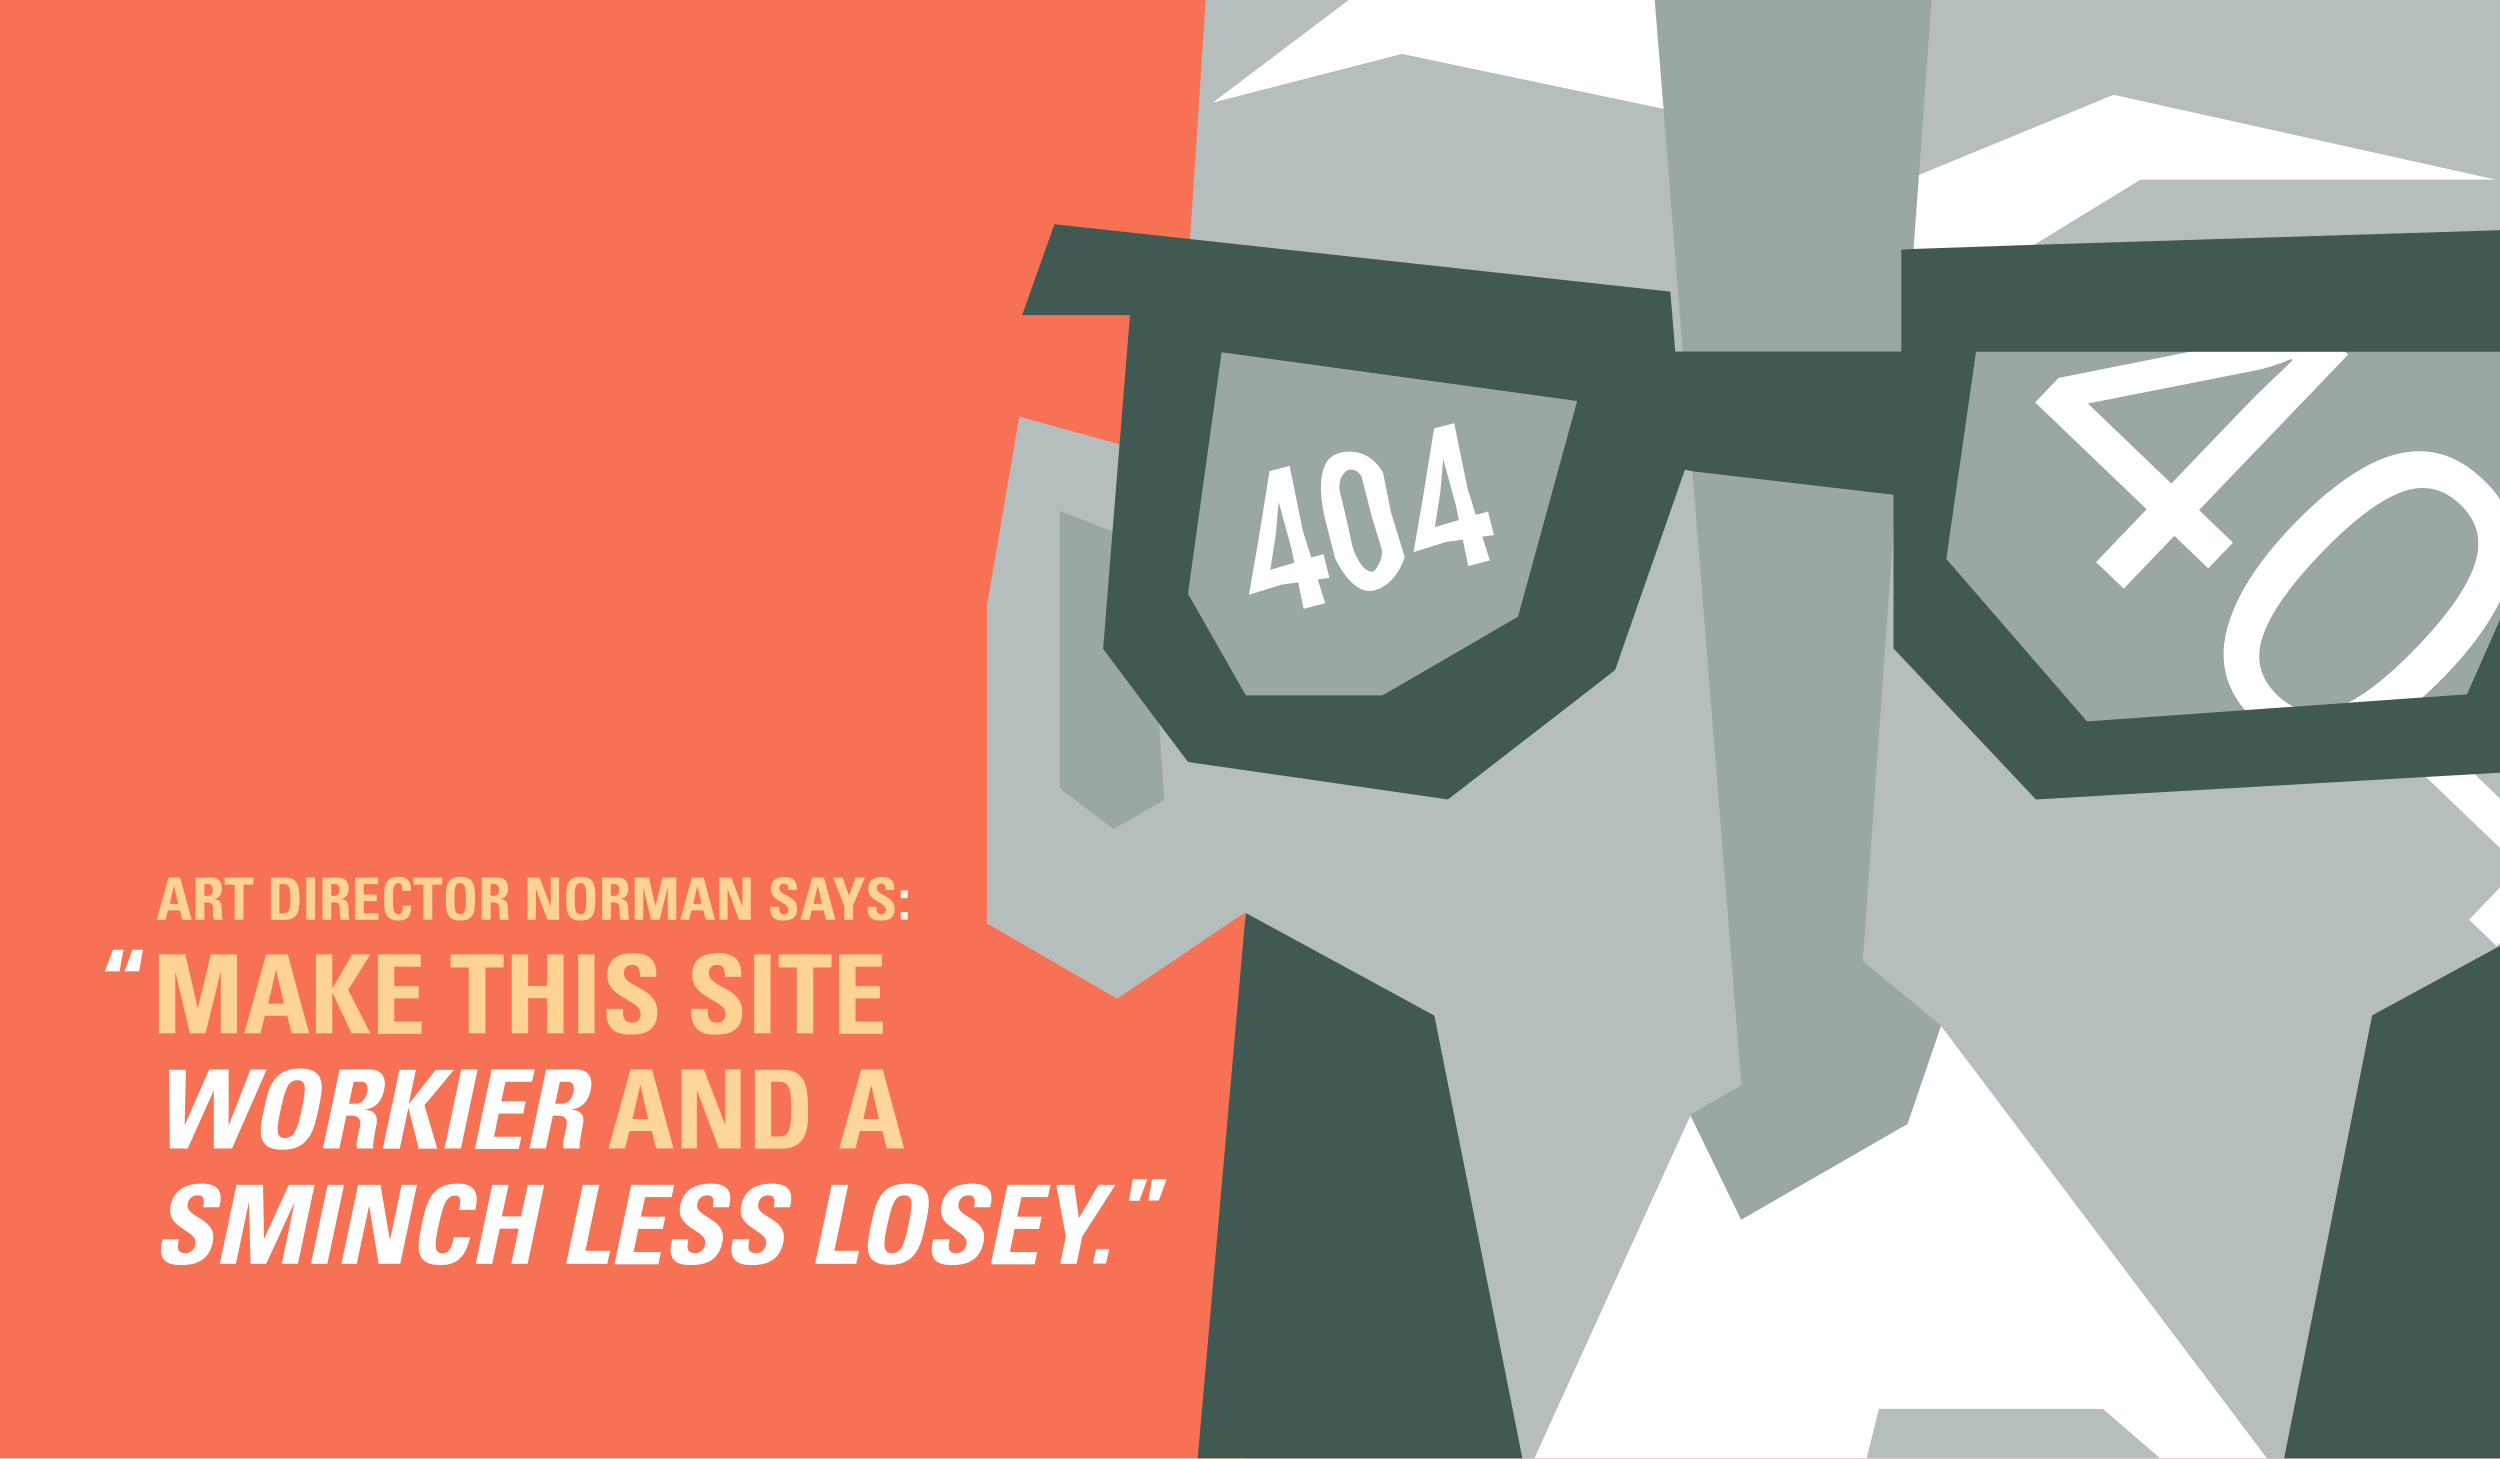
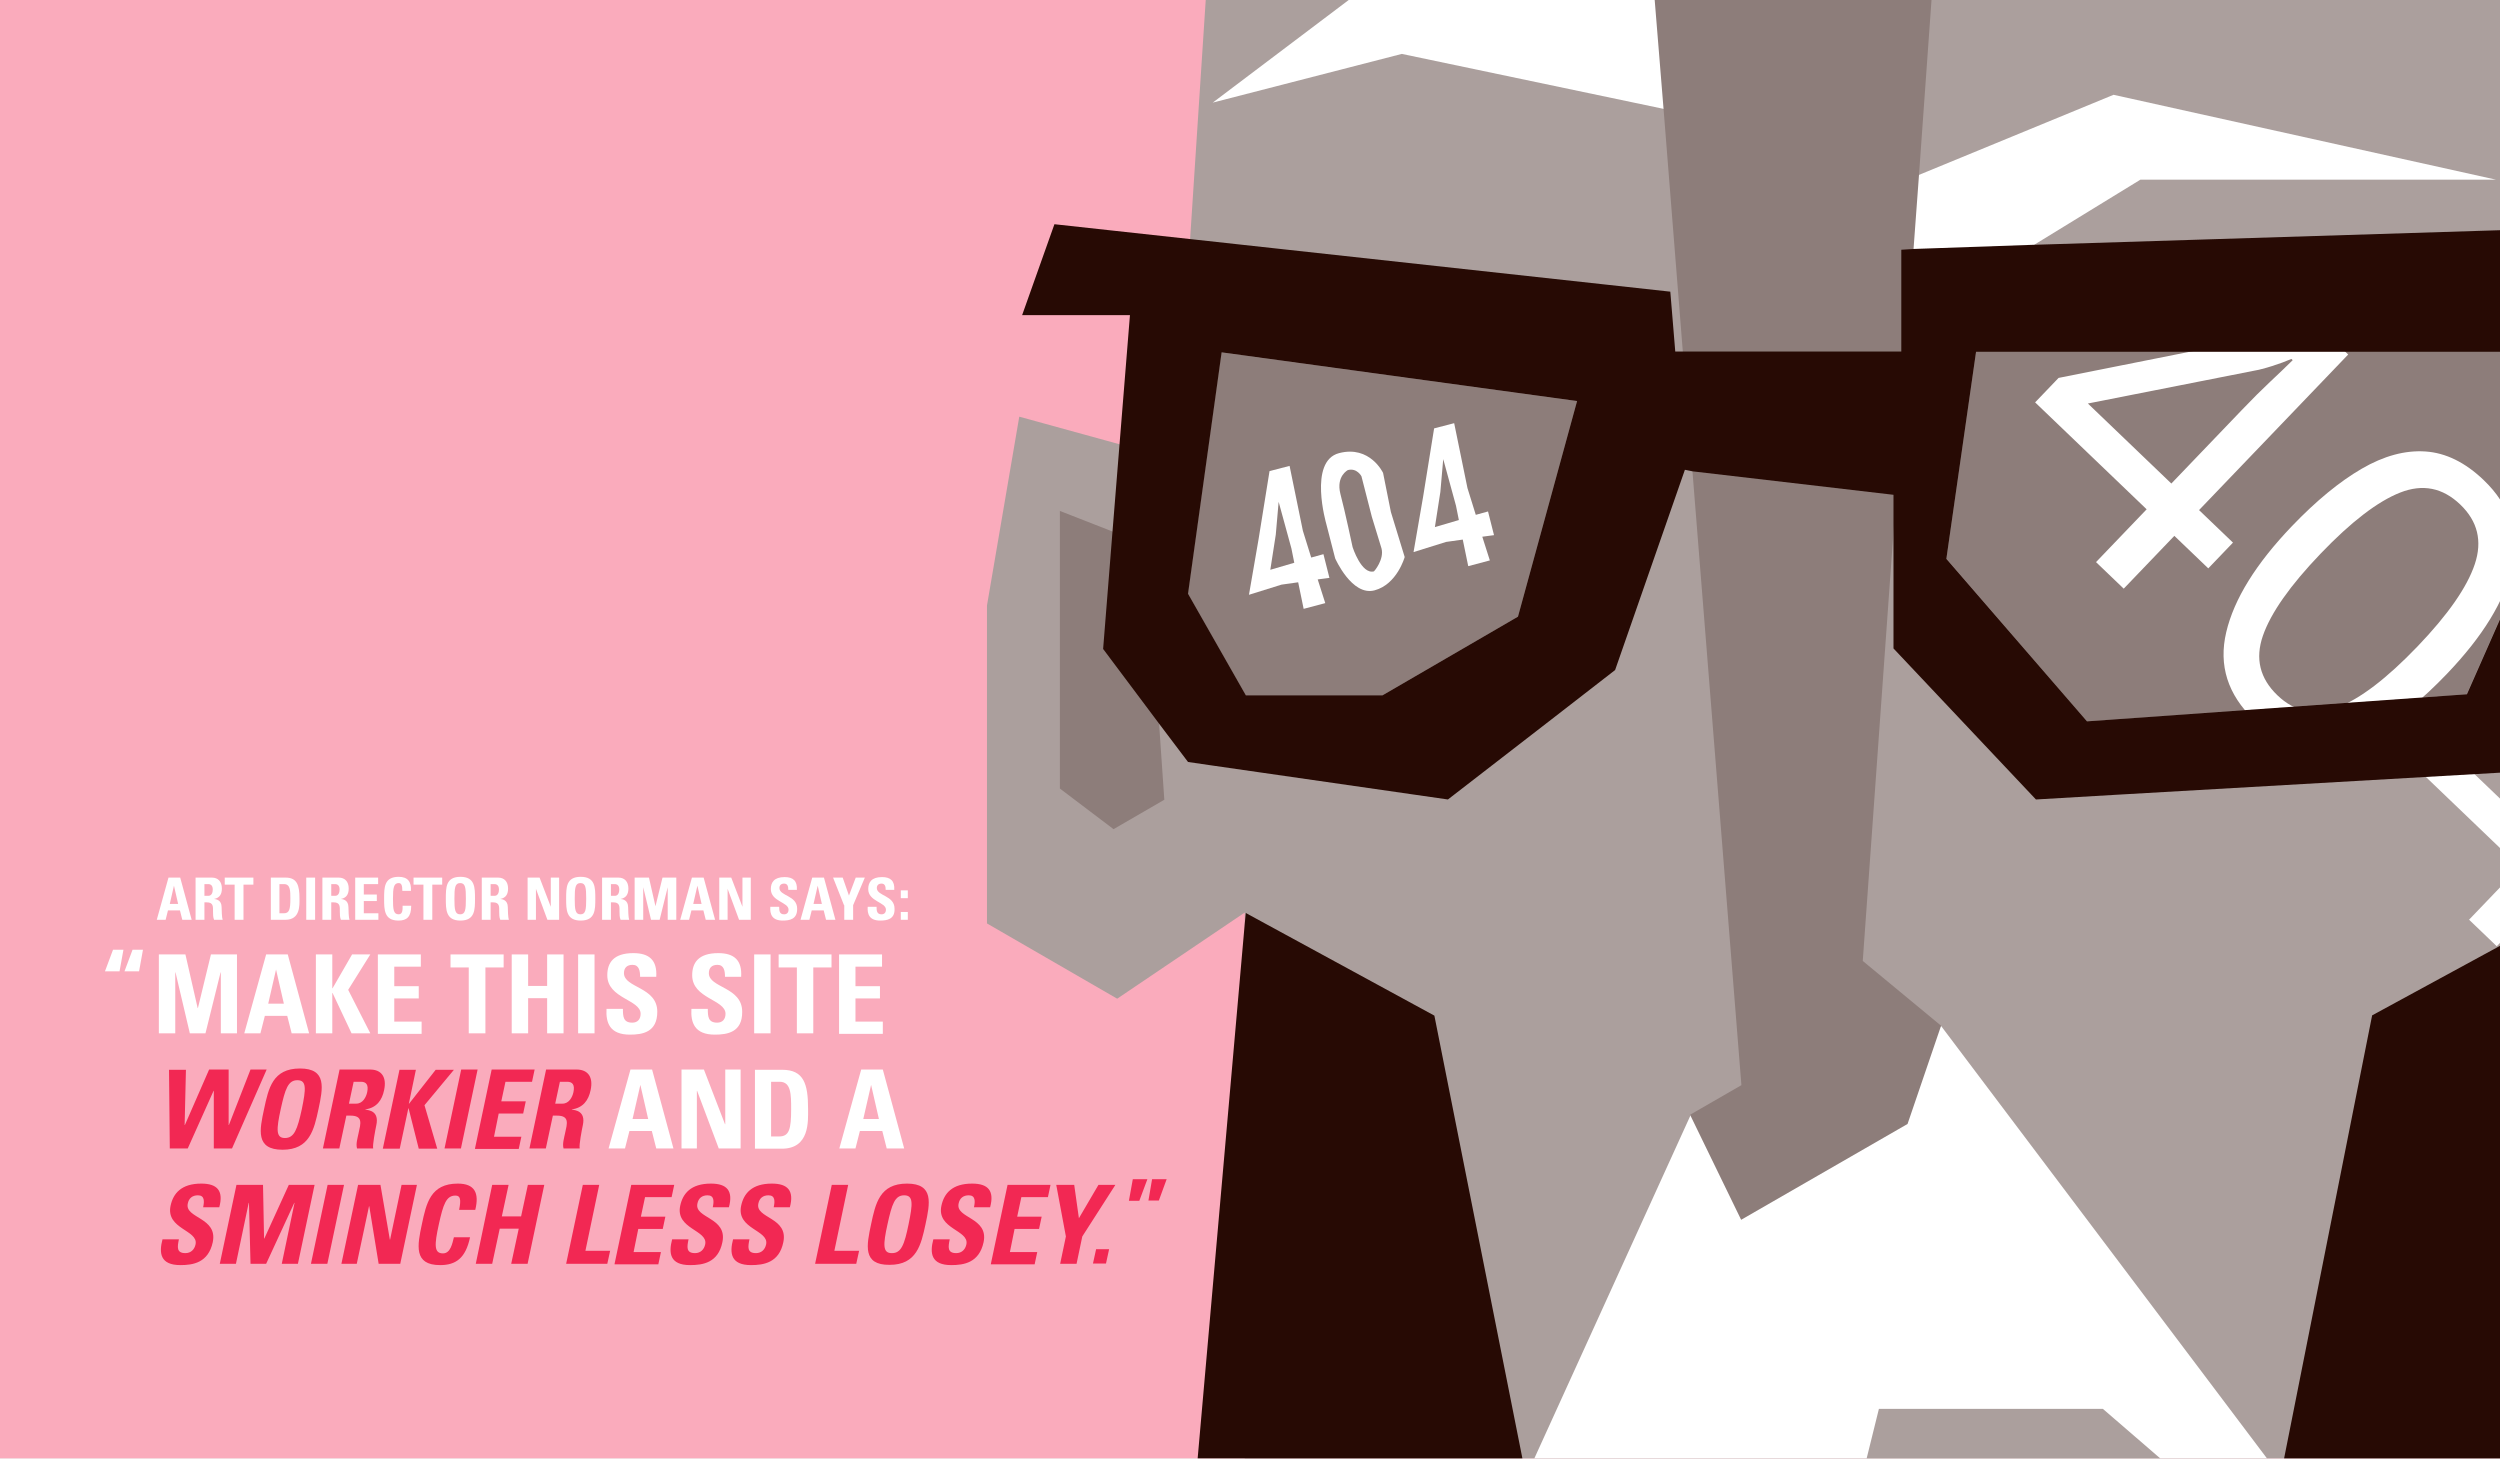
<svg xmlns="http://www.w3.org/2000/svg" version="1.1" id="Layer_1" x="0px" y="0px" width="960px" height="560px" viewBox="0 0 960 560" enable-background="new 0 0 960 560" xml:space="preserve">
-   <rect fill="#F77254" width="960" height="560" />
-   <polygon fill="#B5BEBC" points="960,0 960,560 478,560 478,350.4 429,383.5 379,354.6 379,232.5 391.4,160 429.9,170.6 451.4,176.5   457,91.8 463,0 635.4,0 634.9,-6.9 636.7,0 " />
+   <rect fill="#FAABBC" width="960" height="560" />
+   <polygon fill="#AB9F9D" points="960,0 960,560 478,560 478,350.4 429,383.5 379,354.6 379,232.5 391.4,160 429.9,170.6 451.4,176.5   457,91.8 463,0 635.4,0 634.9,-6.9 636.7,0 " />
  <polygon fill="#FFFFFF" points="720.3,131.3 821.9,69 958.5,69 811.6,36.4 732.9,68.8 " />
  <polygon fill="#FFFFFF" points="647.9,43.7 638.8,41.8 538.3,20.7 465.7,39.4 517.9,0 635.4,0 634.9,-6.9 636.7,0 " />
  <polygon fill="#FFFFFF" points="870.5,560 589.2,560 649.2,428.2 649.3,428.1 745.3,394.1 745.3,394.1 745.4,394 " />
-   <polygon fill="#9AA7A3" points="745.4,393.9 745.3,394 745.3,394 745.3,394.1 732.5,431.6 668.6,468.4 649,428.1 649,428.1   649.1,428 668.7,416.7 649.9,181 646.2,135 638.8,41.8 635.4,0 634.9,-6.9 636.7,0 741.7,0 736.9,67.1 734.8,95.6 732.9,123.6   727,205.6 715.3,369 " />
-   <polygon fill="#B5BEBC" points="829.5,560 716.8,560 721.5,541 807.5,541 " />
-   <polygon fill="#405952" points="584.6,560 459.9,560 478,354.5 478.4,350.6 550.8,390 " />
-   <polygon fill="#9AA7A3" points="436.4,207.7 407,196.2 407,302.8 427.6,318.4 447.1,307.1 442.1,234.5 424.5,239.7 " />
-   <polygon fill="#9AA7A3" points="605.6,154 582.9,236.8 530.9,267 478.3,267 456.1,228 469,135.3 " />
-   <polygon fill="#9AA7A3" points="960,135 960,237.6 947.2,266.6 801.4,277 747.4,214.5 758.8,135 " />
-   <polygon fill="#405952" points="910.9,389.9 960,363.2 960,560 877.1,560 " />
-   <text transform="matrix(0.7219 0.692 -0.692 0.7219 759.4172 172.2766)" fill="#FFFFFF" font-family="'Dreadful-Regular'" font-size="173.452px">404</text>
+   <polygon fill="#8D7D7A" points="745.4,393.9 745.3,394 745.3,394 745.3,394.1 732.5,431.6 668.6,468.4 649,428.1 649,428.1   649.1,428 668.7,416.7 649.9,181 646.2,135 638.8,41.8 635.4,0 634.9,-6.9 636.7,0 741.7,0 736.9,67.1 734.8,95.6 732.9,123.6   727,205.6 715.3,369 " />
+   <polygon fill="#AB9F9D" points="829.5,560 716.8,560 721.5,541 807.5,541 " />
+   <polygon fill="#270A04" points="584.6,560 459.9,560 478,354.5 478.4,350.6 550.8,390 " />
+   <polygon fill="#8D7D7A" points="436.4,207.7 407,196.2 407,302.8 427.6,318.4 447.1,307.1 442.1,234.5 424.5,239.7 " />
+   <polygon fill="#8D7D7A" points="605.6,154 582.9,236.8 530.9,267 478.3,267 456.1,228 469,135.3 " />
+   <polygon fill="#8D7D7A" points="960,135 960,237.6 947.2,266.6 801.4,277 747.4,214.5 758.8,135 " />
+   <polygon fill="#270A04" points="910.9,389.9 960,363.2 960,560 877.1,560 " />
+   <text transform="matrix(0.7219 0.692 -0.692 0.7219 759.4171 172.2766)" fill="#FFFFFF" font-family="'Dreadful-Regular'" font-size="173.452px">404</text>
  <g>
    <path fill="#FFFFFF" d="M510.5,221.9l-4.5,0.6l2.9,9.1l-8.3,2.2l-2.1-10.2l-6.4,0.9l-12.5,3.9l3.7-21.4l4.2-26.1l7.7-2l5.1,24.9   l3.2,10.3l4.7-1.3L510.5,221.9z M497,216.1l-1.1-5.5l-4.9-17.9l-1.1,12.6l-2.1,13.5L497,216.1z" />
-     <path fill="#FFFFFF" d="M534.1,196.6l5.3,17.3c0,0-2.9,10.5-11.6,12.8s-15.1-12.3-15.1-12.3l-3.4-13.2c0,0-7-24.1,4.9-27.2   s16.9,7.6,16.9,7.6L534.1,196.6z M530.5,210.6l-3.7-12.1l-4-15.6c0,0-1.7-3.3-5.2-2.4c0,0-4.6,2.3-2.9,9.1   c1.8,6.8,4.7,20.5,4.7,20.5s3.4,10.6,8.2,9.3C527.7,219.4,531.6,214.8,530.5,210.6z" />
+     <path fill="#FFFFFF" d="M534.1,196.6l5.3,17.3c0,0-2.9,10.5-11.6,12.8s-15.1-12.3-15.1-12.3l-3.4-13.2c0,0-7-24.1,4.9-27.2   c11.9-3.1,16.9,7.6,16.9,7.6L534.1,196.6z M530.5,210.6l-3.7-12.1l-4-15.6c0,0-1.7-3.3-5.2-2.4c0,0-4.6,2.3-2.9,9.1   c1.8,6.8,4.7,20.5,4.7,20.5s3.4,10.6,8.2,9.3C527.7,219.4,531.6,214.8,530.5,210.6z" />
    <path fill="#FFFFFF" d="M573.7,205.5l-4.5,0.6l2.9,9.1l-8.3,2.2l-2.1-10.2l-6.4,0.9l-12.5,3.9l3.7-21.4l4.2-26.1l7.7-2l5.1,24.9   l3.2,10.3l4.7-1.3L573.7,205.5z M560.2,199.7l-1.1-5.5l-4.9-17.9l-1.1,12.6l-2.1,13.5L560.2,199.7z" />
  </g>
-   <path fill="#405952" d="M960,135V88.4L781.2,94l-0.4,0h0l-45.9,1.6l-4.8,0.3V135h-86.8l-1.9-23l-25.5-2.8L457,91.8l-52.1-5.7  L392.5,121h41.4l-4,49.6l-2.7,33.5l-3.6,45.1l21.5,28.7l11.1,14.7l9.6,1.4L556,307l39.7-30.7l24.5-19l26.8-76.9l3,0.6h0l77.1,9v59  l54.7,58l32.4-1.9l145.9-8.4v-59.1l-12.8,29L801.4,277l-54-62.4l11.4-79.5H960z M582.9,236.8l-52,30.2h-52.5l-22.2-39l12.9-92.7  L605.6,154L582.9,236.8z" />
+   <path fill="#270A04" d="M960,135V88.4L781.2,94h-0.4l0,0l-45.9,1.6l-4.8,0.3V135h-86.8l-1.9-23l-25.5-2.8L457,91.8l-52.1-5.7  L392.5,121h41.4l-4,49.6l-2.7,33.5l-3.6,45.1l21.5,28.7l11.1,14.7l9.6,1.4l90.2,13l39.7-30.7l24.5-19l26.8-76.9l3,0.6l0,0l77.1,9v59  l54.7,58l32.4-1.9l145.9-8.4v-59.1l-12.8,29L801.4,277l-54-62.4l11.4-79.5H960V135z M582.9,236.8l-52,30.2h-52.5l-22.2-39l12.9-92.7  L605.6,154L582.9,236.8z" />
  <g>
    <g>
-       <path fill="#FFD393" d="M60.2,353.2l4.5-16.2h4.5l4.4,16.2H70l-0.9-3.6h-4.6l-0.9,3.6H60.2z M66.8,340.1L66.8,340.1l-1.6,7h3.2    L66.8,340.1z" />
-       <path fill="#FFD393" d="M78.5,353.2h-3.4V337h6.3c2.3,0,3.8,1.5,3.8,4.2c0,2.1-0.8,3.6-3,4v0c0.7,0.1,2.9,0.3,2.9,3.2    c0,1,0.1,4.1,0.4,4.8h-3.3c-0.4-1-0.4-2.1-0.4-3.1c0-1.9,0.2-3.6-2.4-3.6h-0.9V353.2z M78.5,344H80c1.3,0,1.7-1.3,1.7-2.4    c0-1.5-0.7-2.1-1.7-2.1h-1.5V344z" />
-       <path fill="#FFD393" d="M97.3,337v2.7h-3.8v13.5h-3.4v-13.5h-3.8V337H97.3z" />
-       <path fill="#FFD393" d="M104,337h5.7c4.4,0,5.3,3,5.3,8c0,2.5,0.4,8.2-5.4,8.2H104V337z M107.4,350.7h1.6c2.1,0,2.5-1.5,2.5-5.6    c0-3,0-5.6-2.4-5.6h-1.8V350.7z" />
-       <path fill="#FFD393" d="M117.6,353.2V337h3.4v16.2H117.6z" />
-       <path fill="#FFD393" d="M127.2,353.2h-3.4V337h6.3c2.3,0,3.8,1.5,3.8,4.2c0,2.1-0.8,3.6-3,4v0c0.7,0.1,2.9,0.3,2.9,3.2    c0,1,0.1,4.1,0.4,4.8h-3.3c-0.4-1-0.4-2.1-0.4-3.1c0-1.9,0.2-3.6-2.4-3.6h-0.9V353.2z M127.2,344h1.5c1.3,0,1.7-1.3,1.7-2.4    c0-1.5-0.7-2.1-1.7-2.1h-1.5V344z" />
-       <path fill="#FFD393" d="M136.4,353.2V337h8.8v2.5h-5.5v4h5v2.5h-5v4.7h5.6v2.5H136.4z" />
-       <path fill="#FFD393" d="M147.5,345.1c0-4.3,0-8.4,5.6-8.4c3.5,0,4.9,1.9,4.7,5.4h-3.3c0-2.2-0.4-3-1.4-3c-1.9,0-2.2,1.8-2.2,6    s0.2,6,2.2,6c1.6,0,1.5-2,1.5-3.3h3.3c0,4.3-1.7,5.7-4.9,5.7C147.5,353.5,147.5,349.3,147.5,345.1z" />
-       <path fill="#FFD393" d="M169.8,337v2.7H166v13.5h-3.4v-13.5h-3.8V337H169.8z" />
-       <path fill="#FFD393" d="M171.2,345.1c0-4.3,0-8.4,5.6-8.4s5.6,4.1,5.6,8.4c0,4.2,0,8.4-5.6,8.4S171.2,349.3,171.2,345.1z     M178.9,345.1c0-4.2-0.2-6-2.2-6s-2.2,1.8-2.2,6s0.2,6,2.2,6S178.9,349.3,178.9,345.1z" />
-       <path fill="#FFD393" d="M188.4,353.2H185V337h6.3c2.3,0,3.8,1.5,3.8,4.2c0,2.1-0.8,3.6-3,4v0c0.7,0.1,2.9,0.3,2.9,3.2    c0,1,0.1,4.1,0.4,4.8h-3.3c-0.4-1-0.4-2.1-0.4-3.1c0-1.9,0.2-3.6-2.4-3.6h-0.9V353.2z M188.4,344h1.5c1.3,0,1.7-1.3,1.7-2.4    c0-1.5-0.7-2.1-1.7-2.1h-1.5V344z" />
-       <path fill="#FFD393" d="M202.6,353.2V337h4.6l4.3,11.2h0V337h3.2v16.2h-4.5l-4.4-11.9h0v11.9H202.6z" />
-       <path fill="#FFD393" d="M217.4,345.1c0-4.3,0-8.4,5.6-8.4s5.6,4.1,5.6,8.4c0,4.2,0,8.4-5.6,8.4S217.4,349.3,217.4,345.1z     M225.1,345.1c0-4.2-0.2-6-2.2-6s-2.2,1.8-2.2,6s0.2,6,2.2,6S225.1,349.3,225.1,345.1z" />
-       <path fill="#FFD393" d="M234.6,353.2h-3.4V337h6.3c2.3,0,3.8,1.5,3.8,4.2c0,2.1-0.8,3.6-3,4v0c0.7,0.1,2.9,0.3,2.9,3.2    c0,1,0.1,4.1,0.4,4.8h-3.3c-0.4-1-0.4-2.1-0.4-3.1c0-1.9,0.2-3.6-2.4-3.6h-0.9V353.2z M234.6,344h1.5c1.3,0,1.7-1.3,1.7-2.4    c0-1.5-0.7-2.1-1.7-2.1h-1.5V344z" />
-       <path fill="#FFD393" d="M243.7,353.2V337h5.5l2.5,11h0l2.7-11h5.3v16.2h-3.3v-12.5h0l-3.1,12.5H250l-3-12.5h0v12.5H243.7z" />
-       <path fill="#FFD393" d="M261.2,353.2l4.5-16.2h4.5l4.4,16.2H271l-0.9-3.6h-4.6l-0.9,3.6H261.2z M267.8,340.1L267.8,340.1l-1.6,7    h3.2L267.8,340.1z" />
-       <path fill="#FFD393" d="M276.2,353.2V337h4.6l4.3,11.2h0V337h3.2v16.2h-4.5l-4.4-11.9h0v11.9H276.2z" />
-       <path fill="#FFD393" d="M300.6,353.5c-4.2,0-5-2.5-4.8-5.3h3.4c0,1.5,0.1,2.9,1.9,2.9c1.1,0,1.7-0.7,1.7-1.8    c0-2.9-6.8-3.1-6.8-7.9c0-2.5,1.2-4.6,5.3-4.6c3.3,0,4.9,1.5,4.7,4.9h-3.3c0-1.2-0.2-2.4-1.6-2.4c-1.1,0-1.8,0.6-1.8,1.7    c0,3.1,6.8,2.8,6.8,7.9C306.2,353,303.2,353.5,300.6,353.5z" />
-       <path fill="#FFD393" d="M307.4,353.2l4.5-16.2h4.5l4.4,16.2h-3.6l-0.9-3.6h-4.6l-0.9,3.6H307.4z M314,340.1L314,340.1l-1.6,7h3.2    L314,340.1z" />
-       <path fill="#FFD393" d="M324.1,347.6l-4.2-10.6h3.7l2.4,6.9l2.6-6.9h3.5l-4.5,10.6v5.6h-3.4V347.6z" />
-       <path fill="#FFD393" d="M338,353.5c-4.2,0-5-2.5-4.8-5.3h3.4c0,1.5,0.1,2.9,1.9,2.9c1.1,0,1.7-0.7,1.7-1.8c0-2.9-6.8-3.1-6.8-7.9    c0-2.5,1.2-4.6,5.3-4.6c3.3,0,4.9,1.5,4.7,4.9h-3.3c0-1.2-0.2-2.4-1.6-2.4c-1.1,0-1.8,0.6-1.8,1.7c0,3.1,6.8,2.8,6.8,7.9    C343.7,353,340.6,353.5,338,353.5z" />
-       <path fill="#FFF3E2" d="M348.6,341.9v3h-2.7v-3H348.6z M348.6,353.2h-2.7v-3h2.7V353.2z" />
+       <path fill="#FFFFFF" d="M60.2,353.2l4.5-16.2h4.5l4.4,16.2H70l-0.9-3.6h-4.6l-0.9,3.6H60.2z M66.8,340.1L66.8,340.1l-1.6,7h3.2    L66.8,340.1z" />
+       <path fill="#FFFFFF" d="M78.5,353.2h-3.4V337h6.3c2.3,0,3.8,1.5,3.8,4.2c0,2.1-0.8,3.6-3,4l0,0c0.7,0.1,2.9,0.3,2.9,3.2    c0,1,0.1,4.1,0.4,4.8h-3.3c-0.4-1-0.4-2.1-0.4-3.1c0-1.9,0.2-3.6-2.4-3.6h-0.9V353.2z M78.5,344H80c1.3,0,1.7-1.3,1.7-2.4    c0-1.5-0.7-2.1-1.7-2.1h-1.5V344z" />
+       <path fill="#FFFFFF" d="M97.3,337v2.7h-3.8v13.5h-3.4v-13.5h-3.8V337H97.3z" />
+       <path fill="#FFFFFF" d="M104,337h5.7c4.4,0,5.3,3,5.3,8c0,2.5,0.4,8.2-5.4,8.2H104V337z M107.4,350.7h1.6c2.1,0,2.5-1.5,2.5-5.6    c0-3,0-5.6-2.4-5.6h-1.8v11.2H107.4z" />
+       <path fill="#FFFFFF" d="M117.6,353.2V337h3.4v16.2H117.6z" />
+       <path fill="#FFFFFF" d="M127.2,353.2h-3.4V337h6.3c2.3,0,3.8,1.5,3.8,4.2c0,2.1-0.8,3.6-3,4l0,0c0.7,0.1,2.9,0.3,2.9,3.2    c0,1,0.1,4.1,0.4,4.8h-3.3c-0.4-1-0.4-2.1-0.4-3.1c0-1.9,0.2-3.6-2.4-3.6h-0.9C127.2,346.5,127.2,353.2,127.2,353.2z M127.2,344    h1.5c1.3,0,1.7-1.3,1.7-2.4c0-1.5-0.7-2.1-1.7-2.1h-1.5V344z" />
+       <path fill="#FFFFFF" d="M136.4,353.2V337h8.8v2.5h-5.5v4h5v2.5h-5v4.7h5.6v2.5H136.4z" />
+       <path fill="#FFFFFF" d="M147.5,345.1c0-4.3,0-8.4,5.6-8.4c3.5,0,4.9,1.9,4.7,5.4h-3.3c0-2.2-0.4-3-1.4-3c-1.9,0-2.2,1.8-2.2,6    s0.2,6,2.2,6c1.6,0,1.5-2,1.5-3.3h3.3c0,4.3-1.7,5.7-4.9,5.7C147.5,353.5,147.5,349.3,147.5,345.1z" />
+       <path fill="#FFFFFF" d="M169.8,337v2.7H166v13.5h-3.4v-13.5h-3.8V337H169.8z" />
+       <path fill="#FFFFFF" d="M171.2,345.1c0-4.3,0-8.4,5.6-8.4s5.6,4.1,5.6,8.4c0,4.2,0,8.4-5.6,8.4S171.2,349.3,171.2,345.1z     M178.9,345.1c0-4.2-0.2-6-2.2-6s-2.2,1.8-2.2,6s0.2,6,2.2,6S178.9,349.3,178.9,345.1z" />
+       <path fill="#FFFFFF" d="M188.4,353.2H185V337h6.3c2.3,0,3.8,1.5,3.8,4.2c0,2.1-0.8,3.6-3,4l0,0c0.7,0.1,2.9,0.3,2.9,3.2    c0,1,0.1,4.1,0.4,4.8h-3.3c-0.4-1-0.4-2.1-0.4-3.1c0-1.9,0.2-3.6-2.4-3.6h-0.9L188.4,353.2L188.4,353.2z M188.4,344h1.5    c1.3,0,1.7-1.3,1.7-2.4c0-1.5-0.7-2.1-1.7-2.1h-1.5V344z" />
+       <path fill="#FFFFFF" d="M202.6,353.2V337h4.6l4.3,11.2l0,0V337h3.2v16.2h-4.5l-4.4-11.9l0,0v11.9H202.6z" />
+       <path fill="#FFFFFF" d="M217.4,345.1c0-4.3,0-8.4,5.6-8.4s5.6,4.1,5.6,8.4c0,4.2,0,8.4-5.6,8.4S217.4,349.3,217.4,345.1z     M225.1,345.1c0-4.2-0.2-6-2.2-6s-2.2,1.8-2.2,6s0.2,6,2.2,6S225.1,349.3,225.1,345.1z" />
+       <path fill="#FFFFFF" d="M234.6,353.2h-3.4V337h6.3c2.3,0,3.8,1.5,3.8,4.2c0,2.1-0.8,3.6-3,4l0,0c0.7,0.1,2.9,0.3,2.9,3.2    c0,1,0.1,4.1,0.4,4.8h-3.3c-0.4-1-0.4-2.1-0.4-3.1c0-1.9,0.2-3.6-2.4-3.6h-0.9L234.6,353.2L234.6,353.2z M234.6,344h1.5    c1.3,0,1.7-1.3,1.7-2.4c0-1.5-0.7-2.1-1.7-2.1h-1.5V344z" />
+       <path fill="#FFFFFF" d="M243.7,353.2V337h5.5l2.5,11l0,0l2.7-11h5.3v16.2h-3.3v-12.5l0,0l-3.1,12.5H250l-3-12.5l0,0v12.5H243.7z" />
+       <path fill="#FFFFFF" d="M261.2,353.2l4.5-16.2h4.5l4.4,16.2H271l-0.9-3.6h-4.6l-0.9,3.6H261.2z M267.8,340.1L267.8,340.1l-1.6,7    h3.2L267.8,340.1z" />
+       <path fill="#FFFFFF" d="M276.2,353.2V337h4.6l4.3,11.2l0,0V337h3.2v16.2h-4.5l-4.4-11.9l0,0v11.9H276.2z" />
+       <path fill="#FFFFFF" d="M300.6,353.5c-4.2,0-5-2.5-4.8-5.3h3.4c0,1.5,0.1,2.9,1.9,2.9c1.1,0,1.7-0.7,1.7-1.8    c0-2.9-6.8-3.1-6.8-7.9c0-2.5,1.2-4.6,5.3-4.6c3.3,0,4.9,1.5,4.7,4.9h-3.3c0-1.2-0.2-2.4-1.6-2.4c-1.1,0-1.8,0.6-1.8,1.7    c0,3.1,6.8,2.8,6.8,7.9C306.2,353,303.2,353.5,300.6,353.5z" />
+       <path fill="#FFFFFF" d="M307.4,353.2l4.5-16.2h4.5l4.4,16.2h-3.6l-0.9-3.6h-4.6l-0.9,3.6H307.4z M314,340.1L314,340.1l-1.6,7h3.2    L314,340.1z" />
+       <path fill="#FFFFFF" d="M324.1,347.6l-4.2-10.6h3.7l2.4,6.9l2.6-6.9h3.5l-4.5,10.6v5.6h-3.4v-5.6H324.1z" />
+       <path fill="#FFFFFF" d="M338,353.5c-4.2,0-5-2.5-4.8-5.3h3.4c0,1.5,0.1,2.9,1.9,2.9c1.1,0,1.7-0.7,1.7-1.8c0-2.9-6.8-3.1-6.8-7.9    c0-2.5,1.2-4.6,5.3-4.6c3.3,0,4.9,1.5,4.7,4.9h-3.3c0-1.2-0.2-2.4-1.6-2.4c-1.1,0-1.8,0.6-1.8,1.7c0,3.1,6.8,2.8,6.8,7.9    C343.7,353,340.6,353.5,338,353.5z" />
+       <path fill="#FFFFFF" d="M348.6,341.9v3h-2.7v-3H348.6z M348.6,353.2h-2.7v-3h2.7V353.2z" />
    </g>
    <g>
      <g>
        <g>
-           <path fill="#FFD393" d="M61,396.8v-30.3h10.2l4.7,20.6h0.1l5-20.6H91v30.3h-6.2v-23.4h-0.1l-5.8,23.4h-6l-5.5-23.4h-0.1v23.4H61      z" />
-           <path fill="#FFD393" d="M93.8,396.8l8.4-30.3h8.3l8.2,30.3h-6.7l-1.7-6.7h-8.6l-1.7,6.7H93.8z M106,372.3L106,372.3l-3,13.1h6      L106,372.3z" />
-           <path fill="#FFD393" d="M135.2,366.5h7l-8.5,13.6l8.5,16.7H135l-7.3-15.5h-0.1v15.5h-6.3v-30.3h6.3v13h0.1L135.2,366.5z" />
-           <path fill="#FFD393" d="M145.1,396.8v-30.3h16.5v4.7h-10.2v7.5h9.4v4.7h-9.4v8.9h10.5v4.7H145.1z" />
-           <path fill="#FFD393" d="M193.4,366.5v5h-7v25.3H180v-25.3h-7v-5H193.4z" />
-           <path fill="#FFD393" d="M210.1,378.6v-12.1h6.3v30.3h-6.3v-13.5h-7.3v13.5h-6.3v-30.3h6.3v12.1H210.1z" />
-           <path fill="#FFD393" d="M222,396.8v-30.3h6.3v30.3H222z" />
-           <path fill="#FFD393" d="M241.9,397.3c-7.8,0-9.3-4.6-9-9.9h6.3c0,2.9,0.1,5.3,3.6,5.3c2.1,0,3.2-1.4,3.2-3.4      c0-5.5-12.8-5.8-12.8-14.8c0-4.7,2.3-8.5,10-8.5c6.2,0,9.2,2.8,8.8,9.1h-6.2c0-2.3-0.4-4.6-2.9-4.6c-2.1,0-3.3,1.1-3.3,3.2      c0,5.7,12.8,5.2,12.8,14.8C252.4,396.4,246.7,397.3,241.9,397.3z" />
-           <path fill="#FFD393" d="M274.5,397.3c-7.8,0-9.3-4.6-9-9.9h6.3c0,2.9,0.1,5.3,3.6,5.3c2.1,0,3.2-1.4,3.2-3.4      c0-5.5-12.8-5.8-12.8-14.8c0-4.7,2.3-8.5,10-8.5c6.2,0,9.2,2.8,8.8,9.1h-6.2c0-2.3-0.4-4.6-2.9-4.6c-2.1,0-3.3,1.1-3.3,3.2      c0,5.7,12.8,5.2,12.8,14.8C285.1,396.4,279.3,397.3,274.5,397.3z" />
-           <path fill="#FFD393" d="M289.6,396.8v-30.3h6.3v30.3H289.6z" />
-           <path fill="#FFD393" d="M319.3,366.5v5h-7v25.3h-6.3v-25.3h-7v-5H319.3z" />
-           <path fill="#FFD393" d="M322.2,396.8v-30.3h16.5v4.7h-10.2v7.5h9.4v4.7h-9.4v8.9h10.5v4.7H322.2z" />
-           <path fill="#FFFFFF" d="M64.9,410.8h6.5L70.9,432h0.1l9.3-21.3h7.5l0,21.3h0.1l8.3-21.3h6.2L89.1,441h-7l0-22.1H82L72.1,441      h-6.9L64.9,410.8z" />
-           <path fill="#FFFFFF" d="M101.4,425.9c1.7-8,3.3-15.6,13.8-15.6c10.4,0,8.8,7.6,7.1,15.6c-1.7,7.9-3.4,15.6-13.8,15.6      C98,441.5,99.7,433.8,101.4,425.9z M115.9,425.9c1.6-7.8,1.9-11.1-1.7-11.1s-4.7,3.4-6.4,11.1c-1.7,7.8-1.9,11.1,1.6,11.1      C113,437,114.2,433.7,115.9,425.9z" />
-           <path fill="#FFFFFF" d="M130.3,441H124l6.4-30.3h11.7c4.3,0,6.5,2.8,5.4,7.9c-0.8,3.9-2.9,6.8-7.2,7.4l0,0.1      c1.3,0.2,5.4,0.5,4.2,6c-0.4,1.9-1.5,7.6-1.2,8.9h-6.2c-0.5-1.8,0.2-3.9,0.6-5.9c0.8-3.6,1.8-6.7-3.1-6.7H133L130.3,441z       M134,423.8h2.8c2.5,0,3.8-2.5,4.2-4.4c0.6-2.9-0.4-4-2.4-4h-2.8L134,423.8z" />
-           <path fill="#FFFFFF" d="M167.3,410.8h7l-11.3,13.6l4.9,16.7h-7.1l-3.9-15.5h-0.1l-3.3,15.5H147l6.4-30.3h6.3l-2.7,13h0.1      L167.3,410.8z" />
-           <path fill="#FFFFFF" d="M170.7,441l6.4-30.3h6.3l-6.4,30.3H170.7z" />
-           <path fill="#FFFFFF" d="M182.4,441l6.4-30.3h16.5l-1,4.7h-10.2l-1.6,7.5h9.4l-1,4.7h-9.4l-1.8,8.9h10.5l-1,4.7H182.4z" />
-           <path fill="#FFFFFF" d="M209.6,441h-6.3l6.4-30.3h11.7c4.3,0,6.5,2.8,5.4,7.9c-0.8,3.9-2.9,6.8-7.2,7.4l0,0.1      c1.3,0.2,5.4,0.5,4.2,6c-0.4,1.9-1.5,7.6-1.2,8.9h-6.2c-0.5-1.8,0.2-3.9,0.6-5.9c0.8-3.6,1.8-6.7-3.1-6.7h-1.6L209.6,441z       M213.2,423.8h2.8c2.5,0,3.8-2.5,4.2-4.4c0.6-2.9-0.4-4-2.4-4H215L213.2,423.8z" />
-           <path fill="#FFD699" d="M233.7,441l8.4-30.3h8.3l8.2,30.3H252l-1.7-6.7h-8.6L240,441H233.7z M245.9,416.6L245.9,416.6l-3,13.1h6      L245.9,416.6z" />
-           <path fill="#FFD699" d="M261.7,441v-30.3h8.6l8.1,21h0.1v-21h5.9V441H276l-8.3-22.1h-0.1V441H261.7z" />
-           <path fill="#FFD699" d="M289.8,410.8h10.6c8.3,0,9.9,5.5,9.9,15c0,4.7,0.7,15.3-10.1,15.3h-10.3V410.8z M296.1,436.4h3.1      c3.9,0,4.6-2.9,4.6-10.5c0-5.6,0-10.5-4.4-10.5h-3.3V436.4z" />
-           <path fill="#FFD699" d="M322.3,441l8.4-30.3h8.3l8.2,30.3h-6.7l-1.7-6.7h-8.6l-1.7,6.7H322.3z M334.5,416.6L334.5,416.6l-3,13.1      h6L334.5,416.6z" />
-           <path fill="#FFFFFF" d="M69.3,485.8c-7.8,0-8.3-4.6-6.9-9.9h6.3c-0.6,2.9-1,5.3,2.5,5.3c2.1,0,3.5-1.4,3.9-3.4      c1.1-5.5-11.5-5.8-9.6-14.8c1-4.7,4.1-8.5,11.8-8.5c6.2,0,8.6,2.8,6.9,9.1H78c0.5-2.3,0.6-4.6-2-4.6c-2.1,0-3.5,1.1-3.9,3.2      c-1.2,5.7,11.6,5.2,9.6,14.8C80,484.9,74.1,485.8,69.3,485.8z" />
-           <path fill="#FFFFFF" d="M84.4,485.3l6.4-30.3H101l0.4,20.6h0.1l9.4-20.6h9.9l-6.4,30.3h-6.2l4.9-23.4H113l-10.8,23.4h-6      l-0.6-23.4h-0.1l-4.9,23.4H84.4z" />
-           <path fill="#FFFFFF" d="M119.4,485.3l6.4-30.3h6.3l-6.4,30.3H119.4z" />
-           <path fill="#FFFFFF" d="M131.1,485.3l6.4-30.3h8.6l3.6,21h0.1l4.4-21h5.9l-6.4,30.3h-8.3l-3.6-22.1h-0.1l-4.7,22.1H131.1z" />
-           <path fill="#FFFFFF" d="M162,470.1c1.7-8,3.3-15.6,13.8-15.6c6.5,0,8.3,3.6,6.7,10.1h-6.2c0.8-4,0.5-5.5-1.4-5.5      c-3.6,0-4.7,3.4-6.4,11.1c-1.7,7.8-1.9,11.1,1.6,11.1c2.9,0,3.6-3.8,4.2-6.2h6.2c-1.7,8.1-5.5,10.7-11.5,10.7      C158.7,485.8,160.3,478.1,162,470.1z" />
-           <path fill="#FFFFFF" d="M200.1,467.1l2.6-12.1h6.3l-6.4,30.3h-6.3l2.9-13.5h-7.3l-2.9,13.5h-6.3L189,455h6.3l-2.6,12.1H200.1z" />
-           <path fill="#FFFFFF" d="M217.4,485.3l6.4-30.3h6.3l-5.3,25.3h9.5l-1.1,5H217.4z" />
-           <path fill="#FFFFFF" d="M236,485.3l6.4-30.3h16.5l-1,4.7h-10.2l-1.6,7.5h9.4l-1,4.7h-9.4l-1.8,8.9h10.5l-1,4.7H236z" />
-           <path fill="#FFFFFF" d="M265,485.8c-7.8,0-8.3-4.6-6.9-9.9h6.3c-0.6,2.9-1,5.3,2.5,5.3c2.1,0,3.5-1.4,3.9-3.4      c1.1-5.5-11.5-5.8-9.6-14.8c1-4.7,4.1-8.5,11.8-8.5c6.2,0,8.6,2.8,6.9,9.1h-6.2c0.5-2.3,0.6-4.6-2-4.6c-2.1,0-3.5,1.1-3.9,3.2      c-1.2,5.7,11.6,5.2,9.6,14.8C275.8,484.9,269.9,485.8,265,485.8z" />
-           <path fill="#FFFFFF" d="M288.4,485.8c-7.8,0-8.3-4.6-6.9-9.9h6.3c-0.6,2.9-1,5.3,2.5,5.3c2.1,0,3.5-1.4,3.9-3.4      c1.1-5.5-11.5-5.8-9.6-14.8c1-4.7,4.1-8.5,11.8-8.5c6.2,0,8.6,2.8,6.9,9.1h-6.2c0.5-2.3,0.6-4.6-2-4.6c-2.1,0-3.5,1.1-3.9,3.2      c-1.2,5.7,11.6,5.2,9.6,14.8C299.2,484.9,293.2,485.8,288.4,485.8z" />
-           <path fill="#FFFFFF" d="M313,485.3l6.4-30.3h6.3l-5.3,25.3h9.5l-1.1,5H313z" />
-           <path fill="#FFFFFF" d="M334.5,470.1c1.7-8,3.3-15.6,13.8-15.6c10.4,0,8.8,7.6,7.1,15.6c-1.7,7.9-3.4,15.6-13.8,15.6      C331.1,485.8,332.8,478.1,334.5,470.1z M348.9,470.1c1.6-7.8,1.9-11.1-1.7-11.1s-4.7,3.4-6.4,11.1c-1.7,7.8-1.9,11.1,1.6,11.1      C346.1,481.3,347.3,477.9,348.9,470.1z" />
-           <path fill="#FFFFFF" d="M365.3,485.8c-7.8,0-8.3-4.6-6.9-9.9h6.3c-0.6,2.9-1,5.3,2.5,5.3c2.1,0,3.5-1.4,3.9-3.4      c1.1-5.5-11.5-5.8-9.6-14.8c1-4.7,4.1-8.5,11.8-8.5c6.2,0,8.6,2.8,6.9,9.1H374c0.5-2.3,0.6-4.6-2-4.6c-2.1,0-3.5,1.1-3.9,3.2      c-1.2,5.7,11.6,5.2,9.6,14.8C376,484.9,370.1,485.8,365.3,485.8z" />
-           <path fill="#FFFFFF" d="M380.5,485.3l6.4-30.3h16.5l-1,4.7h-10.2l-1.6,7.5h9.4l-1,4.7h-9.4l-1.8,8.9h10.5l-1,4.7H380.5z" />
-           <path fill="#FFFFFF" d="M409.3,474.8l-3.7-19.8h6.9l1.8,12.8l7.5-12.8h6.5l-12.7,19.8l-2.2,10.5h-6.3L409.3,474.8z" />
-           <path fill="#FFFFFF" d="M425.9,479.7l-1.2,5.5h-5l1.2-5.5H425.9z" />
+           <path fill="#FFFFFF" d="M61,396.8v-30.3h10.2l4.7,20.6H76l5-20.6h10v30.3h-6.2v-23.4h-0.1l-5.8,23.4h-6l-5.5-23.4h-0.1v23.4H61z      " />
+           <path fill="#FFFFFF" d="M93.8,396.8l8.4-30.3h8.3l8.2,30.3H112l-1.7-6.7h-8.6l-1.7,6.7H93.8z M106,372.3L106,372.3l-3,13.1h6      L106,372.3z" />
+           <path fill="#FFFFFF" d="M135.2,366.5h7l-8.5,13.6l8.5,16.7H135l-7.3-15.5h-0.1v15.5h-6.3v-30.3h6.3v13h0.1L135.2,366.5z" />
+           <path fill="#FFFFFF" d="M145.1,396.8v-30.3h16.5v4.7h-10.2v7.5h9.4v4.7h-9.4v8.9h10.5v4.7h-16.8V396.8z" />
+           <path fill="#FFFFFF" d="M193.4,366.5v5h-7v25.3H180v-25.3h-7v-5H193.4z" />
+           <path fill="#FFFFFF" d="M210.1,378.6v-12.1h6.3v30.3h-6.3v-13.5h-7.3v13.5h-6.3v-30.3h6.3v12.1H210.1z" />
+           <path fill="#FFFFFF" d="M222,396.8v-30.3h6.3v30.3H222z" />
+           <path fill="#FFFFFF" d="M241.9,397.3c-7.8,0-9.3-4.6-9-9.9h6.3c0,2.9,0.1,5.3,3.6,5.3c2.1,0,3.2-1.4,3.2-3.4      c0-5.5-12.8-5.8-12.8-14.8c0-4.7,2.3-8.5,10-8.5c6.2,0,9.2,2.8,8.8,9.1h-6.2c0-2.3-0.4-4.6-2.9-4.6c-2.1,0-3.3,1.1-3.3,3.2      c0,5.7,12.8,5.2,12.8,14.8C252.4,396.4,246.7,397.3,241.9,397.3z" />
+           <path fill="#FFFFFF" d="M274.5,397.3c-7.8,0-9.3-4.6-9-9.9h6.3c0,2.9,0.1,5.3,3.6,5.3c2.1,0,3.2-1.4,3.2-3.4      c0-5.5-12.8-5.8-12.8-14.8c0-4.7,2.3-8.5,10-8.5c6.2,0,9.2,2.8,8.8,9.1h-6.2c0-2.3-0.4-4.6-2.9-4.6c-2.1,0-3.3,1.1-3.3,3.2      c0,5.7,12.8,5.2,12.8,14.8C285.1,396.4,279.3,397.3,274.5,397.3z" />
+           <path fill="#FFFFFF" d="M289.6,396.8v-30.3h6.3v30.3H289.6z" />
+           <path fill="#FFFFFF" d="M319.3,366.5v5h-7v25.3H306v-25.3h-7v-5H319.3z" />
+           <path fill="#FFFFFF" d="M322.2,396.8v-30.3h16.5v4.7h-10.2v7.5h9.4v4.7h-9.4v8.9H339v4.7h-16.8V396.8z" />
+           <path fill="#F22853" d="M64.9,410.8h6.5L70.9,432H71l9.3-21.3h7.5V432h0.1l8.3-21.3h6.2L89.1,441h-7v-22.1H82L72.1,441h-6.9      L64.9,410.8z" />
+           <path fill="#F22853" d="M101.4,425.9c1.7-8,3.3-15.6,13.8-15.6c10.4,0,8.8,7.6,7.1,15.6c-1.7,7.9-3.4,15.6-13.8,15.6      C98,441.5,99.7,433.8,101.4,425.9z M115.9,425.9c1.6-7.8,1.9-11.1-1.7-11.1s-4.7,3.4-6.4,11.1c-1.7,7.8-1.9,11.1,1.6,11.1      C113,437,114.2,433.7,115.9,425.9z" />
+           <path fill="#F22853" d="M130.3,441H124l6.4-30.3h11.7c4.3,0,6.5,2.8,5.4,7.9c-0.8,3.9-2.9,6.8-7.2,7.4v0.1      c1.3,0.2,5.4,0.5,4.2,6c-0.4,1.9-1.5,7.6-1.2,8.9h-6.2c-0.5-1.8,0.2-3.9,0.6-5.9c0.8-3.6,1.8-6.7-3.1-6.7H133L130.3,441z       M134,423.8h2.8c2.5,0,3.8-2.5,4.2-4.4c0.6-2.9-0.4-4-2.4-4h-2.8L134,423.8z" />
+           <path fill="#F22853" d="M167.3,410.8h7L163,424.4l4.9,16.7h-7.1l-3.9-15.5h-0.1l-3.3,15.5H147l6.4-30.3h6.3l-2.7,13h0.1      L167.3,410.8z" />
+           <path fill="#F22853" d="M170.7,441l6.4-30.3h6.3L177,441H170.7z" />
+           <path fill="#F22853" d="M182.4,441l6.4-30.3h16.5l-1,4.7h-10.2l-1.6,7.5h9.4l-1,4.7h-9.4l-1.8,8.9h10.5l-1,4.7h-16.8V441z" />
+           <path fill="#F22853" d="M209.6,441h-6.3l6.4-30.3h11.7c4.3,0,6.5,2.8,5.4,7.9c-0.8,3.9-2.9,6.8-7.2,7.4v0.1      c1.3,0.2,5.4,0.5,4.2,6c-0.4,1.9-1.5,7.6-1.2,8.9h-6.2c-0.5-1.8,0.2-3.9,0.6-5.9c0.8-3.6,1.8-6.7-3.1-6.7h-1.6L209.6,441z       M213.2,423.8h2.8c2.5,0,3.8-2.5,4.2-4.4c0.6-2.9-0.4-4-2.4-4H215L213.2,423.8z" />
+           <path fill="#FFFFFF" d="M233.7,441l8.4-30.3h8.3l8.2,30.3H252l-1.7-6.7h-8.6L240,441H233.7z M245.9,416.6L245.9,416.6l-3,13.1h6      L245.9,416.6z" />
+           <path fill="#FFFFFF" d="M261.7,441v-30.3h8.6l8.1,21h0.1v-21h5.9V441H276l-8.3-22.1h-0.1V441H261.7z" />
+           <path fill="#FFFFFF" d="M289.8,410.8h10.6c8.3,0,9.9,5.5,9.9,15c0,4.7,0.7,15.3-10.1,15.3h-10.3v-30.3H289.8z M296.1,436.4h3.1      c3.9,0,4.6-2.9,4.6-10.5c0-5.6,0-10.5-4.4-10.5h-3.3L296.1,436.4L296.1,436.4z" />
+           <path fill="#FFFFFF" d="M322.3,441l8.4-30.3h8.3l8.2,30.3h-6.7l-1.7-6.7h-8.6l-1.7,6.7H322.3z M334.5,416.6L334.5,416.6l-3,13.1      h6L334.5,416.6z" />
+           <path fill="#F22853" d="M69.3,485.8c-7.8,0-8.3-4.6-6.9-9.9h6.3c-0.6,2.9-1,5.3,2.5,5.3c2.1,0,3.5-1.4,3.9-3.4      c1.1-5.5-11.5-5.8-9.6-14.8c1-4.7,4.1-8.5,11.8-8.5c6.2,0,8.6,2.8,6.9,9.1H78c0.5-2.3,0.6-4.6-2-4.6c-2.1,0-3.5,1.1-3.9,3.2      c-1.2,5.7,11.6,5.2,9.6,14.8C80,484.9,74.1,485.8,69.3,485.8z" />
+           <path fill="#F22853" d="M84.4,485.3l6.4-30.3H101l0.4,20.6h0.1l9.4-20.6h9.9l-6.4,30.3h-6.2l4.9-23.4H113l-10.8,23.4h-6      l-0.6-23.4h-0.1l-4.9,23.4H84.4z" />
+           <path fill="#F22853" d="M119.4,485.3l6.4-30.3h6.3l-6.4,30.3H119.4z" />
+           <path fill="#F22853" d="M131.1,485.3l6.4-30.3h8.6l3.6,21h0.1l4.4-21h5.9l-6.4,30.3h-8.3l-3.6-22.1h-0.1l-4.7,22.1H131.1z" />
+           <path fill="#F22853" d="M162,470.1c1.7-8,3.3-15.6,13.8-15.6c6.5,0,8.3,3.6,6.7,10.1h-6.2c0.8-4,0.5-5.5-1.4-5.5      c-3.6,0-4.7,3.4-6.4,11.1c-1.7,7.8-1.9,11.1,1.6,11.1c2.9,0,3.6-3.8,4.2-6.2h6.2c-1.7,8.1-5.5,10.7-11.5,10.7      C158.7,485.8,160.3,478.1,162,470.1z" />
+           <path fill="#F22853" d="M200.1,467.1l2.6-12.1h6.3l-6.4,30.3h-6.3l2.9-13.5h-7.3l-2.9,13.5h-6.3L189,455h6.3l-2.6,12.1H200.1z" />
+           <path fill="#F22853" d="M217.4,485.3l6.4-30.3h6.3l-5.3,25.3h9.5l-1.1,5H217.4z" />
+           <path fill="#F22853" d="M236,485.3l6.4-30.3h16.5l-1,4.7h-10.2l-1.6,7.5h9.4l-1,4.7h-9.4l-1.8,8.9h10.5l-1,4.7H236V485.3z" />
+           <path fill="#F22853" d="M265,485.8c-7.8,0-8.3-4.6-6.9-9.9h6.3c-0.6,2.9-1,5.3,2.5,5.3c2.1,0,3.5-1.4,3.9-3.4      c1.1-5.5-11.5-5.8-9.6-14.8c1-4.7,4.1-8.5,11.8-8.5c6.2,0,8.6,2.8,6.9,9.1h-6.2c0.5-2.3,0.6-4.6-2-4.6c-2.1,0-3.5,1.1-3.9,3.2      c-1.2,5.7,11.6,5.2,9.6,14.8C275.8,484.9,269.9,485.8,265,485.8z" />
+           <path fill="#F22853" d="M288.4,485.8c-7.8,0-8.3-4.6-6.9-9.9h6.3c-0.6,2.9-1,5.3,2.5,5.3c2.1,0,3.5-1.4,3.9-3.4      c1.1-5.5-11.5-5.8-9.6-14.8c1-4.7,4.1-8.5,11.8-8.5c6.2,0,8.6,2.8,6.9,9.1h-6.2c0.5-2.3,0.6-4.6-2-4.6c-2.1,0-3.5,1.1-3.9,3.2      c-1.2,5.7,11.6,5.2,9.6,14.8C299.2,484.9,293.2,485.8,288.4,485.8z" />
+           <path fill="#F22853" d="M313,485.3l6.4-30.3h6.3l-5.3,25.3h9.5l-1.1,5H313z" />
+           <path fill="#F22853" d="M334.5,470.1c1.7-8,3.3-15.6,13.8-15.6c10.4,0,8.8,7.6,7.1,15.6c-1.7,7.9-3.4,15.6-13.8,15.6      C331.1,485.8,332.8,478.1,334.5,470.1z M348.9,470.1c1.6-7.8,1.9-11.1-1.7-11.1s-4.7,3.4-6.4,11.1c-1.7,7.8-1.9,11.1,1.6,11.1      C346.1,481.3,347.3,477.9,348.9,470.1z" />
+           <path fill="#F22853" d="M365.3,485.8c-7.8,0-8.3-4.6-6.9-9.9h6.3c-0.6,2.9-1,5.3,2.5,5.3c2.1,0,3.5-1.4,3.9-3.4      c1.1-5.5-11.5-5.8-9.6-14.8c1-4.7,4.1-8.5,11.8-8.5c6.2,0,8.6,2.8,6.9,9.1H374c0.5-2.3,0.6-4.6-2-4.6c-2.1,0-3.5,1.1-3.9,3.2      c-1.2,5.7,11.6,5.2,9.6,14.8C376,484.9,370.1,485.8,365.3,485.8z" />
+           <path fill="#F22853" d="M380.5,485.3l6.4-30.3h16.5l-1,4.7h-10.2l-1.6,7.5h9.4l-1,4.7h-9.4l-1.8,8.9h10.5l-1,4.7h-16.8V485.3z" />
+           <path fill="#F22853" d="M409.3,474.8l-3.7-19.8h6.9l1.8,12.8l7.5-12.8h6.5l-12.7,19.8l-2.2,10.5h-6.3L409.3,474.8z" />
+           <path fill="#F22853" d="M425.9,479.7l-1.2,5.5h-5l1.2-5.5H425.9z" />
        </g>
        <g>
          <g>
            <path fill="#FFFFFF" d="M45.9,373h-5.6l3.1-8.3h4L45.9,373z M53.4,373h-5.6l3.1-8.3h4L53.4,373z" />
          </g>
        </g>
      </g>
      <g>
        <g>
-           <path fill="#FFFFFF" d="M435,452.8h5.6l-3.1,8.3h-4L435,452.8z M442.4,452.8h5.6L445,461h-4L442.4,452.8z" />
+           <path fill="#F22853" d="M435,452.8h5.6l-3.1,8.3h-4L435,452.8z M442.4,452.8h5.6l-3,8.2h-4L442.4,452.8z" />
        </g>
      </g>
    </g>
  </g>
</svg>
